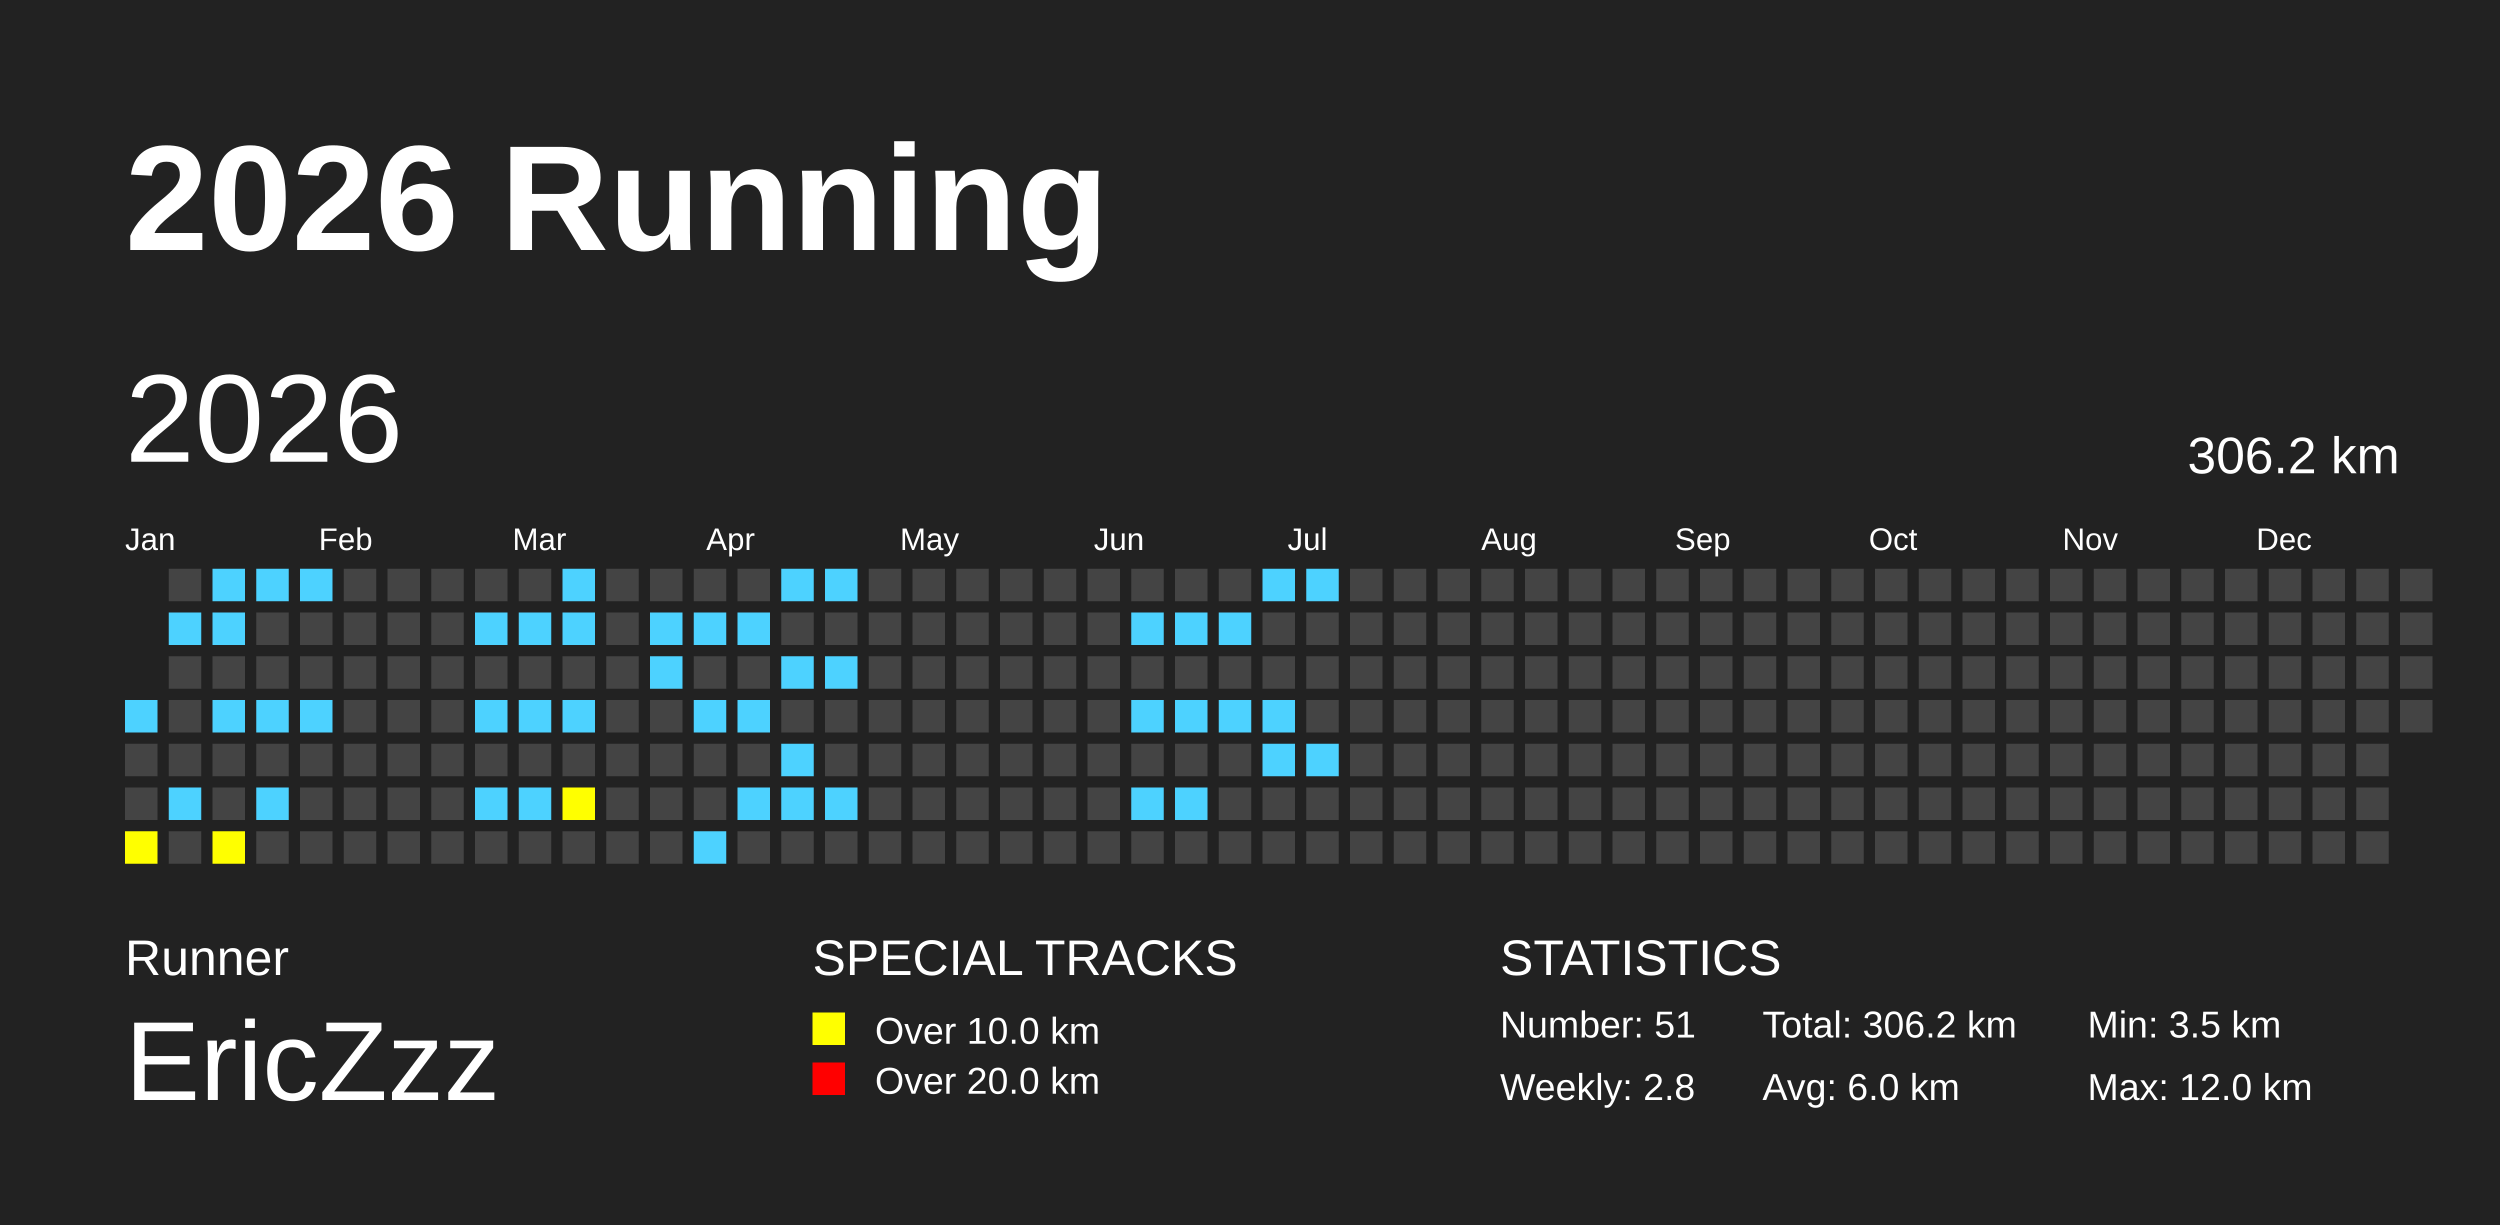
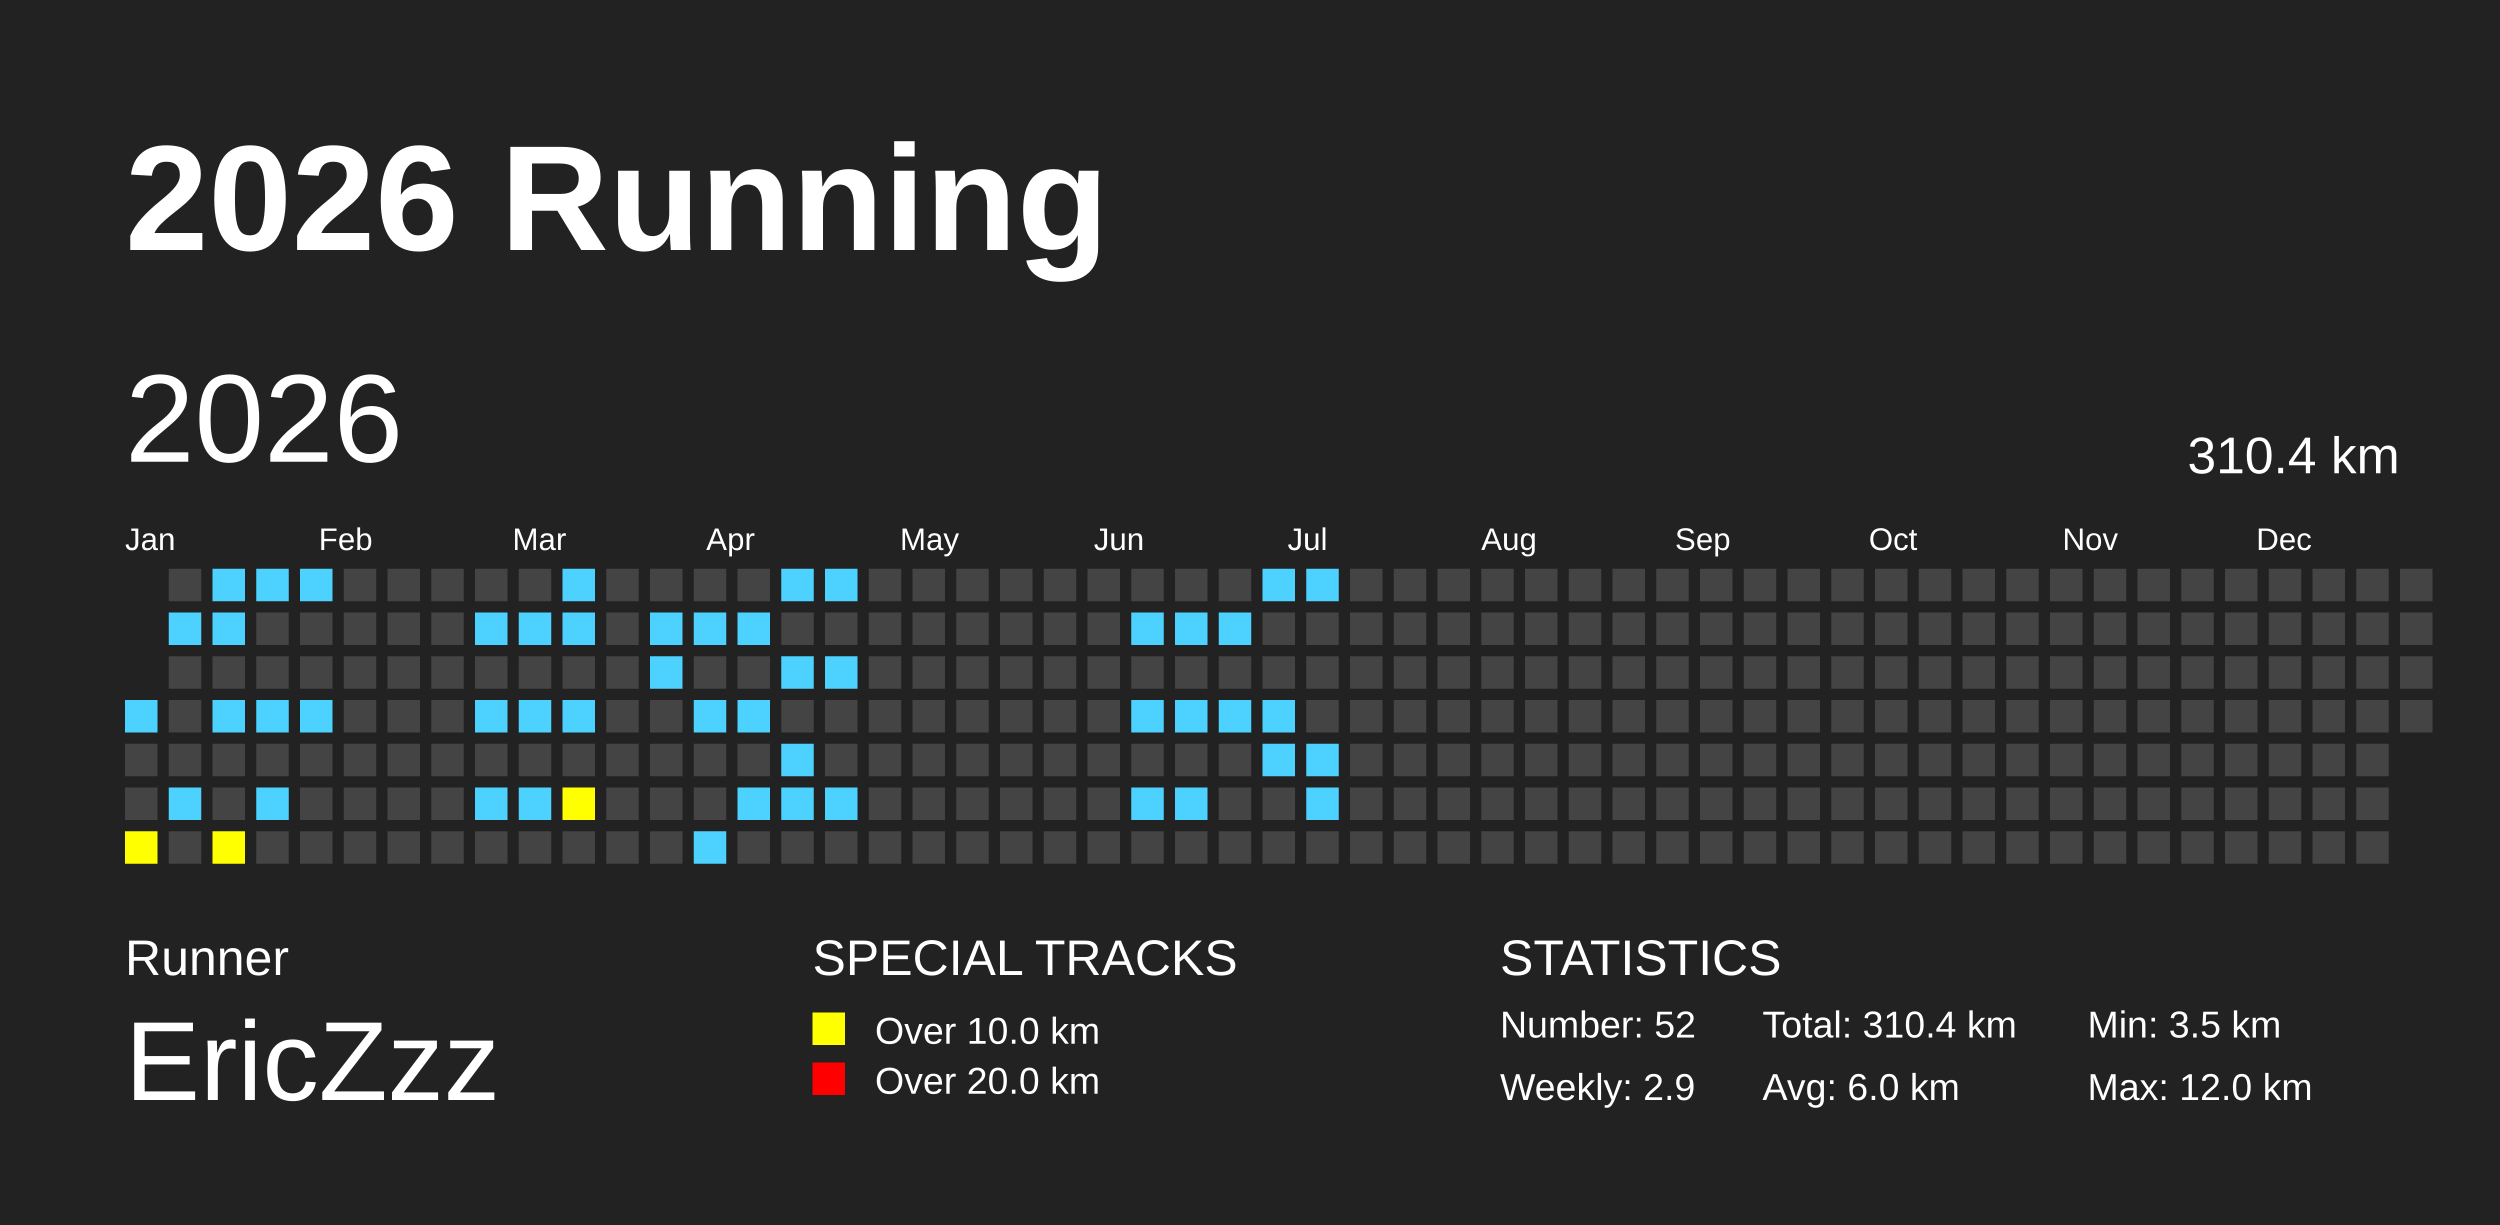
<svg xmlns="http://www.w3.org/2000/svg" baseProfile="full" height="98mm" version="1.1" viewBox="0,0,200,98" width="200mm">
  <defs />
  <rect fill="#222222" height="98" width="200" x="0" y="0" />
  <text fill="#FFFFFF" style="font-size:12px; font-family:Arial; font-weight:bold;" x="10" y="20">2026 Running</text>
  <text fill="#FFFFFF" style="font-size:4px; font-family:Arial" x="10" y="78">Runner</text>
  <text fill="#FFFFFF" style="font-size:9px; font-family:Arial" x="10" y="88">EricZzz</text>
  <text fill="#FFFFFF" style="font-size:4px; font-family:Arial" x="65" y="78">SPECIAL TRACKS</text>
  <rect fill="yellow" height="2.6" width="2.6" x="65" y="81" />
  <text fill="#FFFFFF" style="font-size:3px; font-family:Arial" x="70" y="83.5">Over 10.0 km</text>
  <rect fill="red" height="2.6" width="2.6" x="65" y="85" />
  <text fill="#FFFFFF" style="font-size:3px; font-family:Arial" x="70" y="87.5">Over 20.0 km</text>
  <text fill="#FFFFFF" style="font-size:4px; font-family:Arial" x="120" y="78">STATISTICS</text>
-   <text fill="#FFFFFF" style="font-size:3px; font-family:Arial" x="120" y="83">Number: 51</text>
-   <text fill="#FFFFFF" style="font-size:3px; font-family:Arial" x="120" y="88">Weekly: 2.8</text>
-   <text fill="#FFFFFF" style="font-size:3px; font-family:Arial" x="141" y="83">Total: 306.2 km</text>
+   <text fill="#FFFFFF" style="font-size:3px; font-family:Arial" x="120" y="83">Number: 52</text>
+   <text fill="#FFFFFF" style="font-size:3px; font-family:Arial" x="120" y="88">Weekly: 2.9</text>
+   <text fill="#FFFFFF" style="font-size:3px; font-family:Arial" x="141" y="83">Total: 310.4 km</text>
  <text fill="#FFFFFF" style="font-size:3px; font-family:Arial" x="141" y="88">Avg: 6.0 km</text>
  <text fill="#FFFFFF" style="font-size:3px; font-family:Arial" x="167" y="83">Min: 3.5 km</text>
  <text fill="#FFFFFF" style="font-size:3px; font-family:Arial" x="167" y="88">Max: 12.0 km</text>
  <text dominant-baseline="hanging" fill="#FFFFFF" style="font-size:10.0px; font-family:Arial;" x="10" y="30">2026</text>
-   <text dominant-baseline="hanging" fill="#FFFFFF" style="font-size:4.125px; font-family:Arial;" x="175" y="35">306.2 km</text>
+   <text dominant-baseline="hanging" fill="#FFFFFF" style="font-size:4.125px; font-family:Arial;" x="175" y="35">310.4 km</text>
  <text fill="#FFFFFF" style="font-size:2.5px; font-family:Arial" x="10.0" y="44">Jan</text>
  <text fill="#FFFFFF" style="font-size:2.5px; font-family:Arial" x="25.5" y="44">Feb</text>
  <text fill="#FFFFFF" style="font-size:2.5px; font-family:Arial" x="41.0" y="44">Mar</text>
  <text fill="#FFFFFF" style="font-size:2.5px; font-family:Arial" x="56.5" y="44">Apr</text>
  <text fill="#FFFFFF" style="font-size:2.5px; font-family:Arial" x="72.0" y="44">May</text>
  <text fill="#FFFFFF" style="font-size:2.5px; font-family:Arial" x="87.5" y="44">Jun</text>
  <text fill="#FFFFFF" style="font-size:2.5px; font-family:Arial" x="103.0" y="44">Jul</text>
  <text fill="#FFFFFF" style="font-size:2.5px; font-family:Arial" x="118.5" y="44">Aug</text>
  <text fill="#FFFFFF" style="font-size:2.5px; font-family:Arial" x="134.0" y="44">Sep</text>
  <text fill="#FFFFFF" style="font-size:2.5px; font-family:Arial" x="149.5" y="44">Oct</text>
  <text fill="#FFFFFF" style="font-size:2.5px; font-family:Arial" x="165.0" y="44">Nov</text>
  <text fill="#FFFFFF" style="font-size:2.5px; font-family:Arial" x="180.5" y="44">Dec</text>
  <rect fill="#4DD2FF" height="2.6" width="2.6" x="10.0" y="56.0" />
  <rect fill="#444444" height="2.6" width="2.6" x="10.0" y="59.5" />
  <rect fill="#444444" height="2.6" width="2.6" x="10.0" y="63.0" />
  <rect fill="yellow" height="2.6" width="2.6" x="10.0" y="66.5" />
  <rect fill="#444444" height="2.6" width="2.6" x="13.5" y="45.5" />
  <rect fill="#4DD2FF" height="2.6" width="2.6" x="13.5" y="49.0" />
  <rect fill="#444444" height="2.6" width="2.6" x="13.5" y="52.5" />
  <rect fill="#444444" height="2.6" width="2.6" x="13.5" y="56.0" />
  <rect fill="#444444" height="2.6" width="2.6" x="13.5" y="59.5" />
  <rect fill="#4DD2FF" height="2.6" width="2.6" x="13.5" y="63.0" />
  <rect fill="#444444" height="2.6" width="2.6" x="13.5" y="66.5" />
  <rect fill="#4DD2FF" height="2.6" width="2.6" x="17.0" y="45.5" />
  <rect fill="#4DD2FF" height="2.6" width="2.6" x="17.0" y="49.0" />
  <rect fill="#444444" height="2.6" width="2.6" x="17.0" y="52.5" />
  <rect fill="#4DD2FF" height="2.6" width="2.6" x="17.0" y="56.0" />
  <rect fill="#444444" height="2.6" width="2.6" x="17.0" y="59.5" />
  <rect fill="#444444" height="2.6" width="2.6" x="17.0" y="63.0" />
  <rect fill="yellow" height="2.6" width="2.6" x="17.0" y="66.5" />
  <rect fill="#4DD2FF" height="2.6" width="2.6" x="20.5" y="45.5" />
  <rect fill="#444444" height="2.6" width="2.6" x="20.5" y="49.0" />
  <rect fill="#444444" height="2.6" width="2.6" x="20.5" y="52.5" />
  <rect fill="#4DD2FF" height="2.6" width="2.6" x="20.5" y="56.0" />
  <rect fill="#444444" height="2.6" width="2.6" x="20.5" y="59.5" />
  <rect fill="#4DD2FF" height="2.6" width="2.6" x="20.5" y="63.0" />
  <rect fill="#444444" height="2.6" width="2.6" x="20.5" y="66.5" />
  <rect fill="#4DD2FF" height="2.6" width="2.6" x="24.0" y="45.5" />
  <rect fill="#444444" height="2.6" width="2.6" x="24.0" y="49.0" />
  <rect fill="#444444" height="2.6" width="2.6" x="24.0" y="52.5" />
  <rect fill="#4DD2FF" height="2.6" width="2.6" x="24.0" y="56.0" />
  <rect fill="#444444" height="2.6" width="2.6" x="24.0" y="59.5" />
  <rect fill="#444444" height="2.6" width="2.6" x="24.0" y="63.0" />
  <rect fill="#444444" height="2.6" width="2.6" x="24.0" y="66.5" />
  <rect fill="#444444" height="2.6" width="2.6" x="27.5" y="45.5" />
  <rect fill="#444444" height="2.6" width="2.6" x="27.5" y="49.0" />
  <rect fill="#444444" height="2.6" width="2.6" x="27.5" y="52.5" />
  <rect fill="#444444" height="2.6" width="2.6" x="27.5" y="56.0" />
  <rect fill="#444444" height="2.6" width="2.6" x="27.5" y="59.5" />
  <rect fill="#444444" height="2.6" width="2.6" x="27.5" y="63.0" />
  <rect fill="#444444" height="2.6" width="2.6" x="27.5" y="66.5" />
  <rect fill="#444444" height="2.6" width="2.6" x="31.0" y="45.5" />
  <rect fill="#444444" height="2.6" width="2.6" x="31.0" y="49.0" />
  <rect fill="#444444" height="2.6" width="2.6" x="31.0" y="52.5" />
  <rect fill="#444444" height="2.6" width="2.6" x="31.0" y="56.0" />
  <rect fill="#444444" height="2.6" width="2.6" x="31.0" y="59.5" />
  <rect fill="#444444" height="2.6" width="2.6" x="31.0" y="63.0" />
  <rect fill="#444444" height="2.6" width="2.6" x="31.0" y="66.5" />
  <rect fill="#444444" height="2.6" width="2.6" x="34.5" y="45.5" />
  <rect fill="#444444" height="2.6" width="2.6" x="34.5" y="49.0" />
  <rect fill="#444444" height="2.6" width="2.6" x="34.5" y="52.5" />
  <rect fill="#444444" height="2.6" width="2.6" x="34.5" y="56.0" />
  <rect fill="#444444" height="2.6" width="2.6" x="34.5" y="59.5" />
  <rect fill="#444444" height="2.6" width="2.6" x="34.5" y="63.0" />
  <rect fill="#444444" height="2.6" width="2.6" x="34.5" y="66.5" />
  <rect fill="#444444" height="2.6" width="2.6" x="38.0" y="45.5" />
  <rect fill="#4DD2FF" height="2.6" width="2.6" x="38.0" y="49.0" />
  <rect fill="#444444" height="2.6" width="2.6" x="38.0" y="52.5" />
  <rect fill="#4DD2FF" height="2.6" width="2.6" x="38.0" y="56.0" />
  <rect fill="#444444" height="2.6" width="2.6" x="38.0" y="59.5" />
  <rect fill="#4DD2FF" height="2.6" width="2.6" x="38.0" y="63.0" />
  <rect fill="#444444" height="2.6" width="2.6" x="38.0" y="66.5" />
  <rect fill="#444444" height="2.6" width="2.6" x="41.5" y="45.5" />
  <rect fill="#4DD2FF" height="2.6" width="2.6" x="41.5" y="49.0" />
  <rect fill="#444444" height="2.6" width="2.6" x="41.5" y="52.5" />
  <rect fill="#4DD2FF" height="2.6" width="2.6" x="41.5" y="56.0" />
  <rect fill="#444444" height="2.6" width="2.6" x="41.5" y="59.5" />
  <rect fill="#4DD2FF" height="2.6" width="2.6" x="41.5" y="63.0" />
  <rect fill="#444444" height="2.6" width="2.6" x="41.5" y="66.5" />
  <rect fill="#4DD2FF" height="2.6" width="2.6" x="45.0" y="45.5" />
  <rect fill="#4DD2FF" height="2.6" width="2.6" x="45.0" y="49.0" />
  <rect fill="#444444" height="2.6" width="2.6" x="45.0" y="52.5" />
  <rect fill="#4DD2FF" height="2.6" width="2.6" x="45.0" y="56.0" />
  <rect fill="#444444" height="2.6" width="2.6" x="45.0" y="59.5" />
  <rect fill="yellow" height="2.6" width="2.6" x="45.0" y="63.0" />
  <rect fill="#444444" height="2.6" width="2.6" x="45.0" y="66.5" />
  <rect fill="#444444" height="2.6" width="2.6" x="48.5" y="45.5" />
  <rect fill="#444444" height="2.6" width="2.6" x="48.5" y="49.0" />
  <rect fill="#444444" height="2.6" width="2.6" x="48.5" y="52.5" />
  <rect fill="#444444" height="2.6" width="2.6" x="48.5" y="56.0" />
  <rect fill="#444444" height="2.6" width="2.6" x="48.5" y="59.5" />
  <rect fill="#444444" height="2.6" width="2.6" x="48.5" y="63.0" />
  <rect fill="#444444" height="2.6" width="2.6" x="48.5" y="66.5" />
  <rect fill="#444444" height="2.6" width="2.6" x="52.0" y="45.5" />
  <rect fill="#4DD2FF" height="2.6" width="2.6" x="52.0" y="49.0" />
  <rect fill="#4DD2FF" height="2.6" width="2.6" x="52.0" y="52.5" />
  <rect fill="#444444" height="2.6" width="2.6" x="52.0" y="56.0" />
  <rect fill="#444444" height="2.6" width="2.6" x="52.0" y="59.5" />
  <rect fill="#444444" height="2.6" width="2.6" x="52.0" y="63.0" />
  <rect fill="#444444" height="2.6" width="2.6" x="52.0" y="66.5" />
  <rect fill="#444444" height="2.6" width="2.6" x="55.5" y="45.5" />
  <rect fill="#4DD2FF" height="2.6" width="2.6" x="55.5" y="49.0" />
  <rect fill="#444444" height="2.6" width="2.6" x="55.5" y="52.5" />
  <rect fill="#4DD2FF" height="2.6" width="2.6" x="55.5" y="56.0" />
  <rect fill="#444444" height="2.6" width="2.6" x="55.5" y="59.5" />
  <rect fill="#444444" height="2.6" width="2.6" x="55.5" y="63.0" />
  <rect fill="#4DD2FF" height="2.6" width="2.6" x="55.5" y="66.5" />
  <rect fill="#444444" height="2.6" width="2.6" x="59.0" y="45.5" />
  <rect fill="#4DD2FF" height="2.6" width="2.6" x="59.0" y="49.0" />
  <rect fill="#444444" height="2.6" width="2.6" x="59.0" y="52.5" />
  <rect fill="#4DD2FF" height="2.6" width="2.6" x="59.0" y="56.0" />
  <rect fill="#444444" height="2.6" width="2.6" x="59.0" y="59.5" />
  <rect fill="#4DD2FF" height="2.6" width="2.6" x="59.0" y="63.0" />
  <rect fill="#444444" height="2.6" width="2.6" x="59.0" y="66.5" />
  <rect fill="#4DD2FF" height="2.6" width="2.6" x="62.5" y="45.5" />
  <rect fill="#444444" height="2.6" width="2.6" x="62.5" y="49.0" />
  <rect fill="#4DD2FF" height="2.6" width="2.6" x="62.5" y="52.5" />
  <rect fill="#444444" height="2.6" width="2.6" x="62.5" y="56.0" />
  <rect fill="#4DD2FF" height="2.6" width="2.6" x="62.5" y="59.5" />
  <rect fill="#4DD2FF" height="2.6" width="2.6" x="62.5" y="63.0" />
  <rect fill="#444444" height="2.6" width="2.6" x="62.5" y="66.5" />
  <rect fill="#4DD2FF" height="2.6" width="2.6" x="66.0" y="45.5" />
  <rect fill="#444444" height="2.6" width="2.6" x="66.0" y="49.0" />
  <rect fill="#4DD2FF" height="2.6" width="2.6" x="66.0" y="52.5" />
  <rect fill="#444444" height="2.6" width="2.6" x="66.0" y="56.0" />
  <rect fill="#444444" height="2.6" width="2.6" x="66.0" y="59.5" />
  <rect fill="#4DD2FF" height="2.6" width="2.6" x="66.0" y="63.0" />
  <rect fill="#444444" height="2.6" width="2.6" x="66.0" y="66.5" />
  <rect fill="#444444" height="2.6" width="2.6" x="69.5" y="45.5" />
  <rect fill="#444444" height="2.6" width="2.6" x="69.5" y="49.0" />
  <rect fill="#444444" height="2.6" width="2.6" x="69.5" y="52.5" />
  <rect fill="#444444" height="2.6" width="2.6" x="69.5" y="56.0" />
  <rect fill="#444444" height="2.6" width="2.6" x="69.5" y="59.5" />
  <rect fill="#444444" height="2.6" width="2.6" x="69.5" y="63.0" />
  <rect fill="#444444" height="2.6" width="2.6" x="69.5" y="66.5" />
  <rect fill="#444444" height="2.6" width="2.6" x="73.0" y="45.5" />
  <rect fill="#444444" height="2.6" width="2.6" x="73.0" y="49.0" />
  <rect fill="#444444" height="2.6" width="2.6" x="73.0" y="52.5" />
  <rect fill="#444444" height="2.6" width="2.6" x="73.0" y="56.0" />
  <rect fill="#444444" height="2.6" width="2.6" x="73.0" y="59.5" />
  <rect fill="#444444" height="2.6" width="2.6" x="73.0" y="63.0" />
  <rect fill="#444444" height="2.6" width="2.6" x="73.0" y="66.5" />
  <rect fill="#444444" height="2.6" width="2.6" x="76.5" y="45.5" />
  <rect fill="#444444" height="2.6" width="2.6" x="76.5" y="49.0" />
  <rect fill="#444444" height="2.6" width="2.6" x="76.5" y="52.5" />
  <rect fill="#444444" height="2.6" width="2.6" x="76.5" y="56.0" />
  <rect fill="#444444" height="2.6" width="2.6" x="76.5" y="59.5" />
  <rect fill="#444444" height="2.6" width="2.6" x="76.5" y="63.0" />
  <rect fill="#444444" height="2.6" width="2.6" x="76.5" y="66.5" />
  <rect fill="#444444" height="2.6" width="2.6" x="80.0" y="45.5" />
  <rect fill="#444444" height="2.6" width="2.6" x="80.0" y="49.0" />
  <rect fill="#444444" height="2.6" width="2.6" x="80.0" y="52.5" />
  <rect fill="#444444" height="2.6" width="2.6" x="80.0" y="56.0" />
  <rect fill="#444444" height="2.6" width="2.6" x="80.0" y="59.5" />
  <rect fill="#444444" height="2.6" width="2.6" x="80.0" y="63.0" />
  <rect fill="#444444" height="2.6" width="2.6" x="80.0" y="66.5" />
  <rect fill="#444444" height="2.6" width="2.6" x="83.5" y="45.5" />
  <rect fill="#444444" height="2.6" width="2.6" x="83.5" y="49.0" />
  <rect fill="#444444" height="2.6" width="2.6" x="83.5" y="52.5" />
  <rect fill="#444444" height="2.6" width="2.6" x="83.5" y="56.0" />
  <rect fill="#444444" height="2.6" width="2.6" x="83.5" y="59.5" />
  <rect fill="#444444" height="2.6" width="2.6" x="83.5" y="63.0" />
  <rect fill="#444444" height="2.6" width="2.6" x="83.5" y="66.5" />
  <rect fill="#444444" height="2.6" width="2.6" x="87.0" y="45.5" />
  <rect fill="#444444" height="2.6" width="2.6" x="87.0" y="49.0" />
  <rect fill="#444444" height="2.6" width="2.6" x="87.0" y="52.5" />
  <rect fill="#444444" height="2.6" width="2.6" x="87.0" y="56.0" />
  <rect fill="#444444" height="2.6" width="2.6" x="87.0" y="59.5" />
  <rect fill="#444444" height="2.6" width="2.6" x="87.0" y="63.0" />
  <rect fill="#444444" height="2.6" width="2.6" x="87.0" y="66.5" />
  <rect fill="#444444" height="2.6" width="2.6" x="90.5" y="45.5" />
  <rect fill="#4DD2FF" height="2.6" width="2.6" x="90.5" y="49.0" />
  <rect fill="#444444" height="2.6" width="2.6" x="90.5" y="52.5" />
  <rect fill="#4DD2FF" height="2.6" width="2.6" x="90.5" y="56.0" />
  <rect fill="#444444" height="2.6" width="2.6" x="90.5" y="59.5" />
  <rect fill="#4DD2FF" height="2.6" width="2.6" x="90.5" y="63.0" />
  <rect fill="#444444" height="2.6" width="2.6" x="90.5" y="66.5" />
  <rect fill="#444444" height="2.6" width="2.6" x="94.0" y="45.5" />
  <rect fill="#4DD2FF" height="2.6" width="2.6" x="94.0" y="49.0" />
  <rect fill="#444444" height="2.6" width="2.6" x="94.0" y="52.5" />
  <rect fill="#4DD2FF" height="2.6" width="2.6" x="94.0" y="56.0" />
  <rect fill="#444444" height="2.6" width="2.6" x="94.0" y="59.5" />
  <rect fill="#4DD2FF" height="2.6" width="2.6" x="94.0" y="63.0" />
  <rect fill="#444444" height="2.6" width="2.6" x="94.0" y="66.5" />
  <rect fill="#444444" height="2.6" width="2.6" x="97.5" y="45.5" />
  <rect fill="#4DD2FF" height="2.6" width="2.6" x="97.5" y="49.0" />
  <rect fill="#444444" height="2.6" width="2.6" x="97.5" y="52.5" />
  <rect fill="#4DD2FF" height="2.6" width="2.6" x="97.5" y="56.0" />
  <rect fill="#444444" height="2.6" width="2.6" x="97.5" y="59.5" />
  <rect fill="#444444" height="2.6" width="2.6" x="97.5" y="63.0" />
  <rect fill="#444444" height="2.6" width="2.6" x="97.5" y="66.5" />
  <rect fill="#4DD2FF" height="2.6" width="2.6" x="101.0" y="45.5" />
  <rect fill="#444444" height="2.6" width="2.6" x="101.0" y="49.0" />
  <rect fill="#444444" height="2.6" width="2.6" x="101.0" y="52.5" />
  <rect fill="#4DD2FF" height="2.6" width="2.6" x="101.0" y="56.0" />
  <rect fill="#4DD2FF" height="2.6" width="2.6" x="101.0" y="59.5" />
  <rect fill="#444444" height="2.6" width="2.6" x="101.0" y="63.0" />
  <rect fill="#444444" height="2.6" width="2.6" x="101.0" y="66.5" />
  <rect fill="#4DD2FF" height="2.6" width="2.6" x="104.5" y="45.5" />
  <rect fill="#444444" height="2.6" width="2.6" x="104.5" y="49.0" />
  <rect fill="#444444" height="2.6" width="2.6" x="104.5" y="52.5" />
  <rect fill="#444444" height="2.6" width="2.6" x="104.5" y="56.0" />
  <rect fill="#4DD2FF" height="2.6" width="2.6" x="104.5" y="59.5" />
-   <rect fill="#444444" height="2.6" width="2.6" x="104.5" y="63.0" />
+   <rect fill="#4DD2FF" height="2.6" width="2.6" x="104.5" y="63.0" />
  <rect fill="#444444" height="2.6" width="2.6" x="104.5" y="66.5" />
  <rect fill="#444444" height="2.6" width="2.6" x="108.0" y="45.5" />
  <rect fill="#444444" height="2.6" width="2.6" x="108.0" y="49.0" />
  <rect fill="#444444" height="2.6" width="2.6" x="108.0" y="52.5" />
  <rect fill="#444444" height="2.6" width="2.6" x="108.0" y="56.0" />
  <rect fill="#444444" height="2.6" width="2.6" x="108.0" y="59.5" />
  <rect fill="#444444" height="2.6" width="2.6" x="108.0" y="63.0" />
  <rect fill="#444444" height="2.6" width="2.6" x="108.0" y="66.5" />
  <rect fill="#444444" height="2.6" width="2.6" x="111.5" y="45.5" />
  <rect fill="#444444" height="2.6" width="2.6" x="111.5" y="49.0" />
  <rect fill="#444444" height="2.6" width="2.6" x="111.5" y="52.5" />
  <rect fill="#444444" height="2.6" width="2.6" x="111.5" y="56.0" />
  <rect fill="#444444" height="2.6" width="2.6" x="111.5" y="59.5" />
  <rect fill="#444444" height="2.6" width="2.6" x="111.5" y="63.0" />
  <rect fill="#444444" height="2.6" width="2.6" x="111.5" y="66.5" />
  <rect fill="#444444" height="2.6" width="2.6" x="115.0" y="45.5" />
  <rect fill="#444444" height="2.6" width="2.6" x="115.0" y="49.0" />
  <rect fill="#444444" height="2.6" width="2.6" x="115.0" y="52.5" />
  <rect fill="#444444" height="2.6" width="2.6" x="115.0" y="56.0" />
  <rect fill="#444444" height="2.6" width="2.6" x="115.0" y="59.5" />
  <rect fill="#444444" height="2.6" width="2.6" x="115.0" y="63.0" />
  <rect fill="#444444" height="2.6" width="2.6" x="115.0" y="66.5" />
  <rect fill="#444444" height="2.6" width="2.6" x="118.5" y="45.5" />
  <rect fill="#444444" height="2.6" width="2.6" x="118.5" y="49.0" />
  <rect fill="#444444" height="2.6" width="2.6" x="118.5" y="52.5" />
  <rect fill="#444444" height="2.6" width="2.6" x="118.5" y="56.0" />
  <rect fill="#444444" height="2.6" width="2.6" x="118.5" y="59.5" />
  <rect fill="#444444" height="2.6" width="2.6" x="118.5" y="63.0" />
  <rect fill="#444444" height="2.6" width="2.6" x="118.5" y="66.5" />
  <rect fill="#444444" height="2.6" width="2.6" x="122.0" y="45.5" />
  <rect fill="#444444" height="2.6" width="2.6" x="122.0" y="49.0" />
  <rect fill="#444444" height="2.6" width="2.6" x="122.0" y="52.5" />
  <rect fill="#444444" height="2.6" width="2.6" x="122.0" y="56.0" />
  <rect fill="#444444" height="2.6" width="2.6" x="122.0" y="59.5" />
  <rect fill="#444444" height="2.6" width="2.6" x="122.0" y="63.0" />
  <rect fill="#444444" height="2.6" width="2.6" x="122.0" y="66.5" />
  <rect fill="#444444" height="2.6" width="2.6" x="125.5" y="45.5" />
  <rect fill="#444444" height="2.6" width="2.6" x="125.5" y="49.0" />
  <rect fill="#444444" height="2.6" width="2.6" x="125.5" y="52.5" />
  <rect fill="#444444" height="2.6" width="2.6" x="125.5" y="56.0" />
  <rect fill="#444444" height="2.6" width="2.6" x="125.5" y="59.5" />
  <rect fill="#444444" height="2.6" width="2.6" x="125.5" y="63.0" />
  <rect fill="#444444" height="2.6" width="2.6" x="125.5" y="66.5" />
  <rect fill="#444444" height="2.6" width="2.6" x="129.0" y="45.5" />
  <rect fill="#444444" height="2.6" width="2.6" x="129.0" y="49.0" />
  <rect fill="#444444" height="2.6" width="2.6" x="129.0" y="52.5" />
  <rect fill="#444444" height="2.6" width="2.6" x="129.0" y="56.0" />
  <rect fill="#444444" height="2.6" width="2.6" x="129.0" y="59.5" />
  <rect fill="#444444" height="2.6" width="2.6" x="129.0" y="63.0" />
  <rect fill="#444444" height="2.6" width="2.6" x="129.0" y="66.5" />
  <rect fill="#444444" height="2.6" width="2.6" x="132.5" y="45.5" />
  <rect fill="#444444" height="2.6" width="2.6" x="132.5" y="49.0" />
  <rect fill="#444444" height="2.6" width="2.6" x="132.5" y="52.5" />
  <rect fill="#444444" height="2.6" width="2.6" x="132.5" y="56.0" />
  <rect fill="#444444" height="2.6" width="2.6" x="132.5" y="59.5" />
  <rect fill="#444444" height="2.6" width="2.6" x="132.5" y="63.0" />
  <rect fill="#444444" height="2.6" width="2.6" x="132.5" y="66.5" />
  <rect fill="#444444" height="2.6" width="2.6" x="136.0" y="45.5" />
  <rect fill="#444444" height="2.6" width="2.6" x="136.0" y="49.0" />
  <rect fill="#444444" height="2.6" width="2.6" x="136.0" y="52.5" />
  <rect fill="#444444" height="2.6" width="2.6" x="136.0" y="56.0" />
  <rect fill="#444444" height="2.6" width="2.6" x="136.0" y="59.5" />
  <rect fill="#444444" height="2.6" width="2.6" x="136.0" y="63.0" />
  <rect fill="#444444" height="2.6" width="2.6" x="136.0" y="66.5" />
  <rect fill="#444444" height="2.6" width="2.6" x="139.5" y="45.5" />
  <rect fill="#444444" height="2.6" width="2.6" x="139.5" y="49.0" />
  <rect fill="#444444" height="2.6" width="2.6" x="139.5" y="52.5" />
  <rect fill="#444444" height="2.6" width="2.6" x="139.5" y="56.0" />
  <rect fill="#444444" height="2.6" width="2.6" x="139.5" y="59.5" />
  <rect fill="#444444" height="2.6" width="2.6" x="139.5" y="63.0" />
  <rect fill="#444444" height="2.6" width="2.6" x="139.5" y="66.5" />
  <rect fill="#444444" height="2.6" width="2.6" x="143.0" y="45.5" />
  <rect fill="#444444" height="2.6" width="2.6" x="143.0" y="49.0" />
  <rect fill="#444444" height="2.6" width="2.6" x="143.0" y="52.5" />
  <rect fill="#444444" height="2.6" width="2.6" x="143.0" y="56.0" />
  <rect fill="#444444" height="2.6" width="2.6" x="143.0" y="59.5" />
  <rect fill="#444444" height="2.6" width="2.6" x="143.0" y="63.0" />
  <rect fill="#444444" height="2.6" width="2.6" x="143.0" y="66.5" />
  <rect fill="#444444" height="2.6" width="2.6" x="146.5" y="45.5" />
  <rect fill="#444444" height="2.6" width="2.6" x="146.5" y="49.0" />
  <rect fill="#444444" height="2.6" width="2.6" x="146.5" y="52.5" />
  <rect fill="#444444" height="2.6" width="2.6" x="146.5" y="56.0" />
  <rect fill="#444444" height="2.6" width="2.6" x="146.5" y="59.5" />
  <rect fill="#444444" height="2.6" width="2.6" x="146.5" y="63.0" />
  <rect fill="#444444" height="2.6" width="2.6" x="146.5" y="66.5" />
  <rect fill="#444444" height="2.6" width="2.6" x="150.0" y="45.5" />
  <rect fill="#444444" height="2.6" width="2.6" x="150.0" y="49.0" />
  <rect fill="#444444" height="2.6" width="2.6" x="150.0" y="52.5" />
  <rect fill="#444444" height="2.6" width="2.6" x="150.0" y="56.0" />
  <rect fill="#444444" height="2.6" width="2.6" x="150.0" y="59.5" />
  <rect fill="#444444" height="2.6" width="2.6" x="150.0" y="63.0" />
  <rect fill="#444444" height="2.6" width="2.6" x="150.0" y="66.5" />
  <rect fill="#444444" height="2.6" width="2.6" x="153.5" y="45.5" />
  <rect fill="#444444" height="2.6" width="2.6" x="153.5" y="49.0" />
  <rect fill="#444444" height="2.6" width="2.6" x="153.5" y="52.5" />
  <rect fill="#444444" height="2.6" width="2.6" x="153.5" y="56.0" />
  <rect fill="#444444" height="2.6" width="2.6" x="153.5" y="59.5" />
  <rect fill="#444444" height="2.6" width="2.6" x="153.5" y="63.0" />
  <rect fill="#444444" height="2.6" width="2.6" x="153.5" y="66.5" />
  <rect fill="#444444" height="2.6" width="2.6" x="157.0" y="45.5" />
  <rect fill="#444444" height="2.6" width="2.6" x="157.0" y="49.0" />
  <rect fill="#444444" height="2.6" width="2.6" x="157.0" y="52.5" />
  <rect fill="#444444" height="2.6" width="2.6" x="157.0" y="56.0" />
  <rect fill="#444444" height="2.6" width="2.6" x="157.0" y="59.5" />
  <rect fill="#444444" height="2.6" width="2.6" x="157.0" y="63.0" />
  <rect fill="#444444" height="2.6" width="2.6" x="157.0" y="66.5" />
  <rect fill="#444444" height="2.6" width="2.6" x="160.5" y="45.5" />
  <rect fill="#444444" height="2.6" width="2.6" x="160.5" y="49.0" />
  <rect fill="#444444" height="2.6" width="2.6" x="160.5" y="52.5" />
  <rect fill="#444444" height="2.6" width="2.6" x="160.5" y="56.0" />
  <rect fill="#444444" height="2.6" width="2.6" x="160.5" y="59.5" />
  <rect fill="#444444" height="2.6" width="2.6" x="160.5" y="63.0" />
  <rect fill="#444444" height="2.6" width="2.6" x="160.5" y="66.5" />
  <rect fill="#444444" height="2.6" width="2.6" x="164.0" y="45.5" />
  <rect fill="#444444" height="2.6" width="2.6" x="164.0" y="49.0" />
  <rect fill="#444444" height="2.6" width="2.6" x="164.0" y="52.5" />
  <rect fill="#444444" height="2.6" width="2.6" x="164.0" y="56.0" />
  <rect fill="#444444" height="2.6" width="2.6" x="164.0" y="59.5" />
  <rect fill="#444444" height="2.6" width="2.6" x="164.0" y="63.0" />
  <rect fill="#444444" height="2.6" width="2.6" x="164.0" y="66.5" />
  <rect fill="#444444" height="2.6" width="2.6" x="167.5" y="45.5" />
  <rect fill="#444444" height="2.6" width="2.6" x="167.5" y="49.0" />
  <rect fill="#444444" height="2.6" width="2.6" x="167.5" y="52.5" />
  <rect fill="#444444" height="2.6" width="2.6" x="167.5" y="56.0" />
  <rect fill="#444444" height="2.6" width="2.6" x="167.5" y="59.5" />
  <rect fill="#444444" height="2.6" width="2.6" x="167.5" y="63.0" />
  <rect fill="#444444" height="2.6" width="2.6" x="167.5" y="66.5" />
  <rect fill="#444444" height="2.6" width="2.6" x="171.0" y="45.5" />
  <rect fill="#444444" height="2.6" width="2.6" x="171.0" y="49.0" />
  <rect fill="#444444" height="2.6" width="2.6" x="171.0" y="52.5" />
  <rect fill="#444444" height="2.6" width="2.6" x="171.0" y="56.0" />
  <rect fill="#444444" height="2.6" width="2.6" x="171.0" y="59.5" />
  <rect fill="#444444" height="2.6" width="2.6" x="171.0" y="63.0" />
  <rect fill="#444444" height="2.6" width="2.6" x="171.0" y="66.5" />
  <rect fill="#444444" height="2.6" width="2.6" x="174.5" y="45.5" />
  <rect fill="#444444" height="2.6" width="2.6" x="174.5" y="49.0" />
  <rect fill="#444444" height="2.6" width="2.6" x="174.5" y="52.5" />
  <rect fill="#444444" height="2.6" width="2.6" x="174.5" y="56.0" />
  <rect fill="#444444" height="2.6" width="2.6" x="174.5" y="59.5" />
  <rect fill="#444444" height="2.6" width="2.6" x="174.5" y="63.0" />
  <rect fill="#444444" height="2.6" width="2.6" x="174.5" y="66.5" />
  <rect fill="#444444" height="2.6" width="2.6" x="178.0" y="45.5" />
  <rect fill="#444444" height="2.6" width="2.6" x="178.0" y="49.0" />
  <rect fill="#444444" height="2.6" width="2.6" x="178.0" y="52.5" />
  <rect fill="#444444" height="2.6" width="2.6" x="178.0" y="56.0" />
  <rect fill="#444444" height="2.6" width="2.6" x="178.0" y="59.5" />
  <rect fill="#444444" height="2.6" width="2.6" x="178.0" y="63.0" />
  <rect fill="#444444" height="2.6" width="2.6" x="178.0" y="66.5" />
  <rect fill="#444444" height="2.6" width="2.6" x="181.5" y="45.5" />
  <rect fill="#444444" height="2.6" width="2.6" x="181.5" y="49.0" />
  <rect fill="#444444" height="2.6" width="2.6" x="181.5" y="52.5" />
  <rect fill="#444444" height="2.6" width="2.6" x="181.5" y="56.0" />
  <rect fill="#444444" height="2.6" width="2.6" x="181.5" y="59.5" />
  <rect fill="#444444" height="2.6" width="2.6" x="181.5" y="63.0" />
  <rect fill="#444444" height="2.6" width="2.6" x="181.5" y="66.5" />
  <rect fill="#444444" height="2.6" width="2.6" x="185.0" y="45.5" />
  <rect fill="#444444" height="2.6" width="2.6" x="185.0" y="49.0" />
  <rect fill="#444444" height="2.6" width="2.6" x="185.0" y="52.5" />
  <rect fill="#444444" height="2.6" width="2.6" x="185.0" y="56.0" />
  <rect fill="#444444" height="2.6" width="2.6" x="185.0" y="59.5" />
  <rect fill="#444444" height="2.6" width="2.6" x="185.0" y="63.0" />
  <rect fill="#444444" height="2.6" width="2.6" x="185.0" y="66.5" />
  <rect fill="#444444" height="2.6" width="2.6" x="188.5" y="45.5" />
  <rect fill="#444444" height="2.6" width="2.6" x="188.5" y="49.0" />
  <rect fill="#444444" height="2.6" width="2.6" x="188.5" y="52.5" />
  <rect fill="#444444" height="2.6" width="2.6" x="188.5" y="56.0" />
  <rect fill="#444444" height="2.6" width="2.6" x="188.5" y="59.5" />
  <rect fill="#444444" height="2.6" width="2.6" x="188.5" y="63.0" />
  <rect fill="#444444" height="2.6" width="2.6" x="188.5" y="66.5" />
  <rect fill="#444444" height="2.6" width="2.6" x="192.0" y="45.5" />
  <rect fill="#444444" height="2.6" width="2.6" x="192.0" y="49.0" />
  <rect fill="#444444" height="2.6" width="2.6" x="192.0" y="52.5" />
  <rect fill="#444444" height="2.6" width="2.6" x="192.0" y="56.0" />
</svg>
